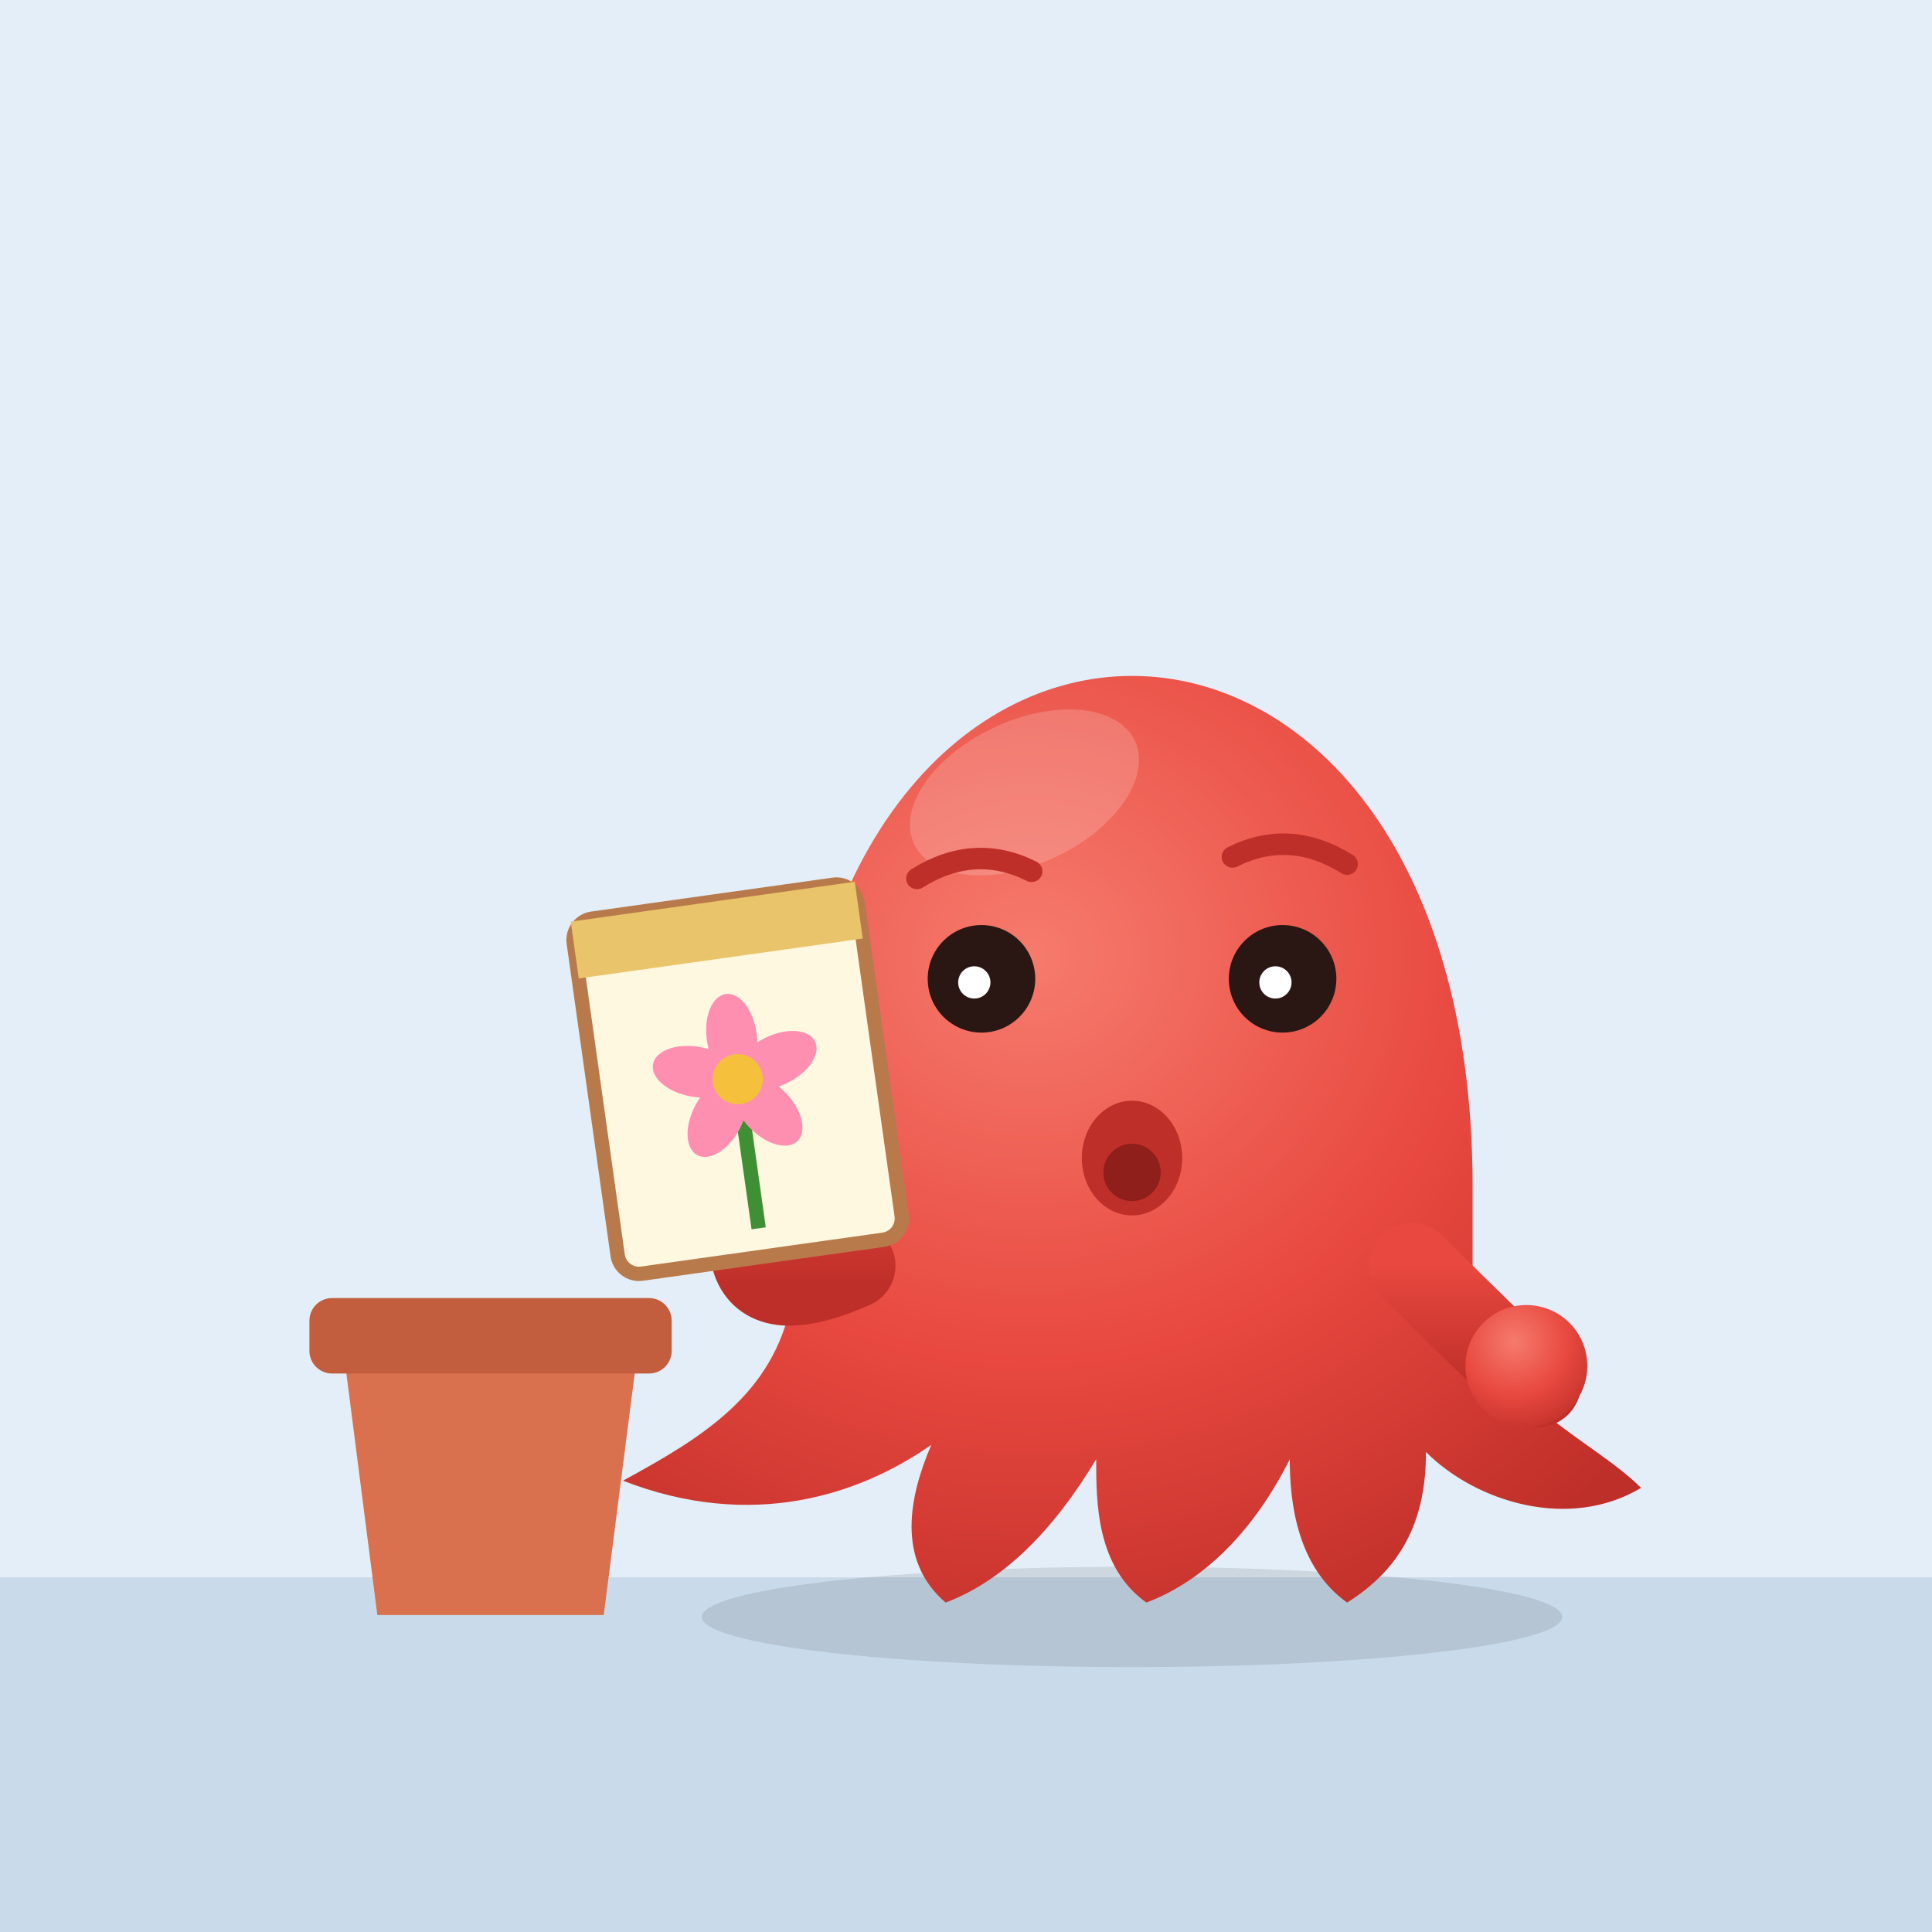
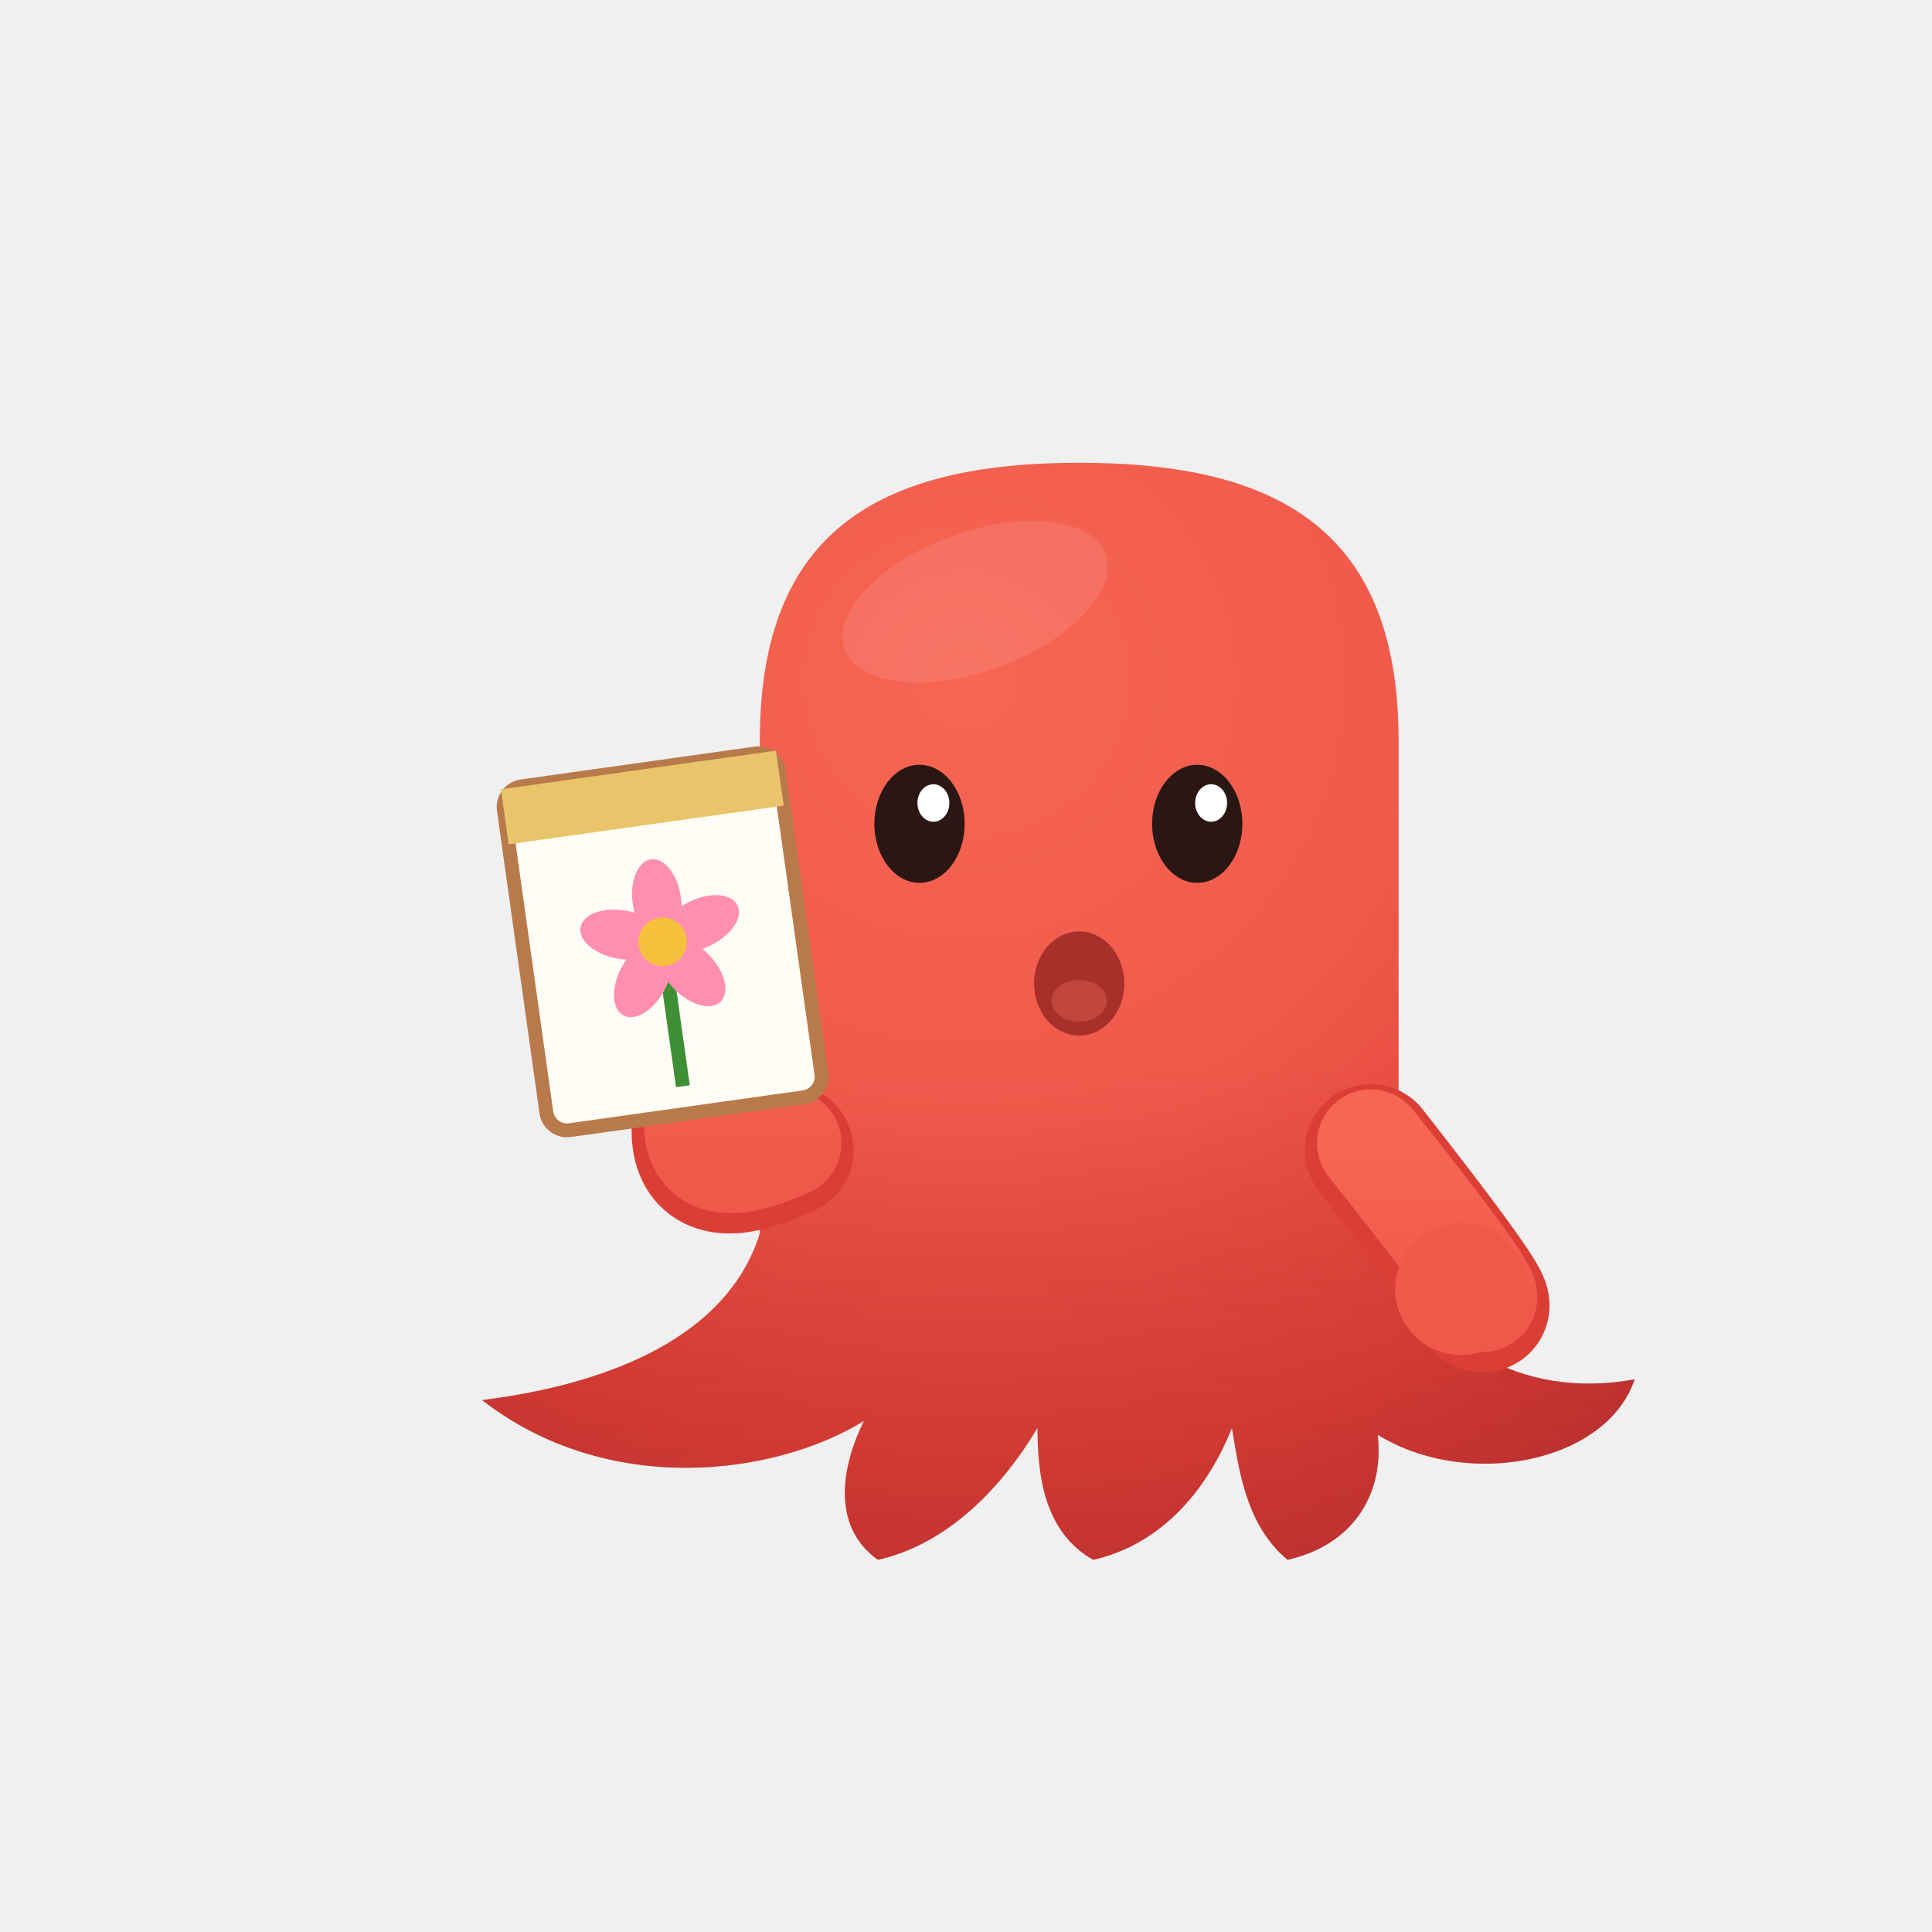
<svg xmlns="http://www.w3.org/2000/svg" viewBox="0 0 512 512" width="512" height="512">
  <defs>
-     <radialGradient id="bodyGrad" cx="0.4" cy="0.3" r="0.8">
-       <stop offset="0" stop-color="#F67B6D" />
-       <stop offset="0.55" stop-color="#E8483F" />
-       <stop offset="1" stop-color="#BF2F29" />
+     <radialGradient id="bodyGrad" cx="0.42" cy="0.2" r="0.9">
+       <stop offset="0" stop-color="#F66653" />
+       <stop offset="0.45" stop-color="#F0594A" />
+       <stop offset="0.8" stop-color="#DB3E34" />
+       <stop offset="1" stop-color="#B92F2F" />
    </radialGradient>
+     <linearGradient id="hemShade" x1="0" y1="0" x2="0" y2="1">
+       <stop offset="0.55" stop-color="#B92F2F" stop-opacity="0" />
+       <stop offset="1" stop-color="#B92F2F" stop-opacity=".45" />
+     </linearGradient>
    <linearGradient id="armGrad" x1="0" y1="0" x2="0" y2="1">
-       <stop offset="0" stop-color="#E8483F" />
-       <stop offset="1" stop-color="#BF2F29" />
+       <stop offset="0" stop-color="#F66653" />
+       <stop offset="1" stop-color="#F0594A" />
    </linearGradient>
  </defs>
-   <rect width="512" height="512" fill="#E3EEF8" />
-   <rect x="0" y="418" width="512" height="94" fill="#C9DAEA" />
-   <path d="M 90 350 L 170 350 L 160 428 L 100 428 Z" fill="#D9714E" />
-   <rect x="82" y="344" width="96" height="20" rx="6" fill="#C25E3D" />
-   <ellipse cx="300" cy="428.5" rx="114" ry="13.3" fill="#000" opacity=".10" />
-   <g transform="translate(300 286) rotate(0) scale(0.95 0.95)">
-     <path d="M -95 30 C -95 -160 95 -160 95 30 L 95 62   C 100 90 128 100 142 114 C 122 126 96 118 82 104   C 82 122 76 136 60 146 C 46 136 44 118 44 106   C 34 126 20 140 4 146 C -10 136 -10 118 -10 106   C -22 126 -36 140 -52 146 C -66 134 -62 116 -56 102   C -76 116 -106 126 -142 112 C -120 100 -100 88 -95 62 Z" fill="url(#bodyGrad)" />
-     <ellipse cx="-30" cy="-80" rx="34" ry="20" fill="#fff" opacity=".18" transform="rotate(-25 -30 -80)" />
-     <circle cx="-42" cy="-28" r="15" fill="#2A1714" />
-     <circle cx="-44" cy="-27" r="4.5" fill="#FFFFFF" />
-     <circle cx="42" cy="-28" r="15" fill="#2A1714" />
-     <circle cx="40" cy="-27" r="4.5" fill="#FFFFFF" />
-     <path d="M -60 -56 Q -44 -66 -28 -58 M 28 -62 Q 44 -70 60 -60" fill="none" stroke="#BF2F29" stroke-width="6" stroke-linecap="round" />
-     <ellipse cx="0" cy="22" rx="14" ry="16" fill="#BF2F29" />
-     <ellipse cx="0" cy="26" rx="8" ry="8" fill="#8E1F1A" />
-     <path d="M -78 52 Q -119 70 -100 20" fill="none" stroke="url(#armGrad)" stroke-width="24" stroke-linecap="round" />
-     <circle cx="-100" cy="20" r="17" fill="url(#bodyGrad)" />
-     <path d="M 78 52 Q 124 98 110 80" fill="none" stroke="url(#armGrad)" stroke-width="24" stroke-linecap="round" />
-     <circle cx="110" cy="80" r="17" fill="url(#bodyGrad)" />
-     <g transform="rotate(-8 -110 0)">
-       <rect x="-150" y="-50" width="80" height="100" rx="6" fill="#FFF8E1" stroke="#B97A4B" stroke-width="4" />
-       <rect x="-150" y="-50" width="80" height="16" fill="#E9C46A" />
-       <path d="M -110 42 L -110 6" stroke="#3F8F34" stroke-width="4" />
-       <ellipse cx="-110" cy="-12" rx="7" ry="12" fill="#FF8FB1" transform="rotate(0 -110 0)" />
-       <ellipse cx="-110" cy="-12" rx="7" ry="12" fill="#FF8FB1" transform="rotate(72 -110 0)" />
-       <ellipse cx="-110" cy="-12" rx="7" ry="12" fill="#FF8FB1" transform="rotate(144 -110 0)" />
-       <ellipse cx="-110" cy="-12" rx="7" ry="12" fill="#FF8FB1" transform="rotate(216 -110 0)" />
-       <ellipse cx="-110" cy="-12" rx="7" ry="12" fill="#FF8FB1" transform="rotate(288 -110 0)" />
-       <circle cx="-110" cy="0" r="7" fill="#F5C13D" />
+   <g transform="translate(286 268) rotate(0) scale(0.92 0.92)">
+     <path d="M -92 64   L -92 -78 C -92 -138 -58 -158 0 -158 C 58 -158 92 -138 92 -78 L 92 64   C 98 96 128 112 160 106 C 152 130 112 138 86 122   C 88 140 78 154 60 158 C 48 148 46 132 44 120   C 36 140 22 154 4 158 C -10 150 -12 134 -12 120   C -24 140 -40 154 -58 158 C -72 148 -68 130 -62 118   C -88 134 -136 140 -172 112 C -140 108 -102 96 -92 64 Z" fill="url(#bodyGrad)" />
+     <path d="M -92 64   L -92 -78 C -92 -138 -58 -158 0 -158 C 58 -158 92 -138 92 -78 L 92 64   C 98 96 128 112 160 106 C 152 130 112 138 86 122   C 88 140 78 154 60 158 C 48 148 46 132 44 120   C 36 140 22 154 4 158 C -10 150 -12 134 -12 120   C -24 140 -40 154 -58 158 C -72 148 -68 130 -62 118   C -88 134 -136 140 -172 112 C -140 108 -102 96 -92 64 Z" fill="url(#hemShade)" />
+     <ellipse cx="-30" cy="-118" rx="40" ry="20" fill="#fff" opacity=".10" transform="rotate(-20 -30 -118)" />
+     <ellipse cx="-46" cy="-54" rx="13" ry="17" fill="#2A1612" />
+     <ellipse cx="-42" cy="-60" rx="4.6" ry="5.4" fill="#FFFFFF" />
+     <ellipse cx="34" cy="-54" rx="13" ry="17" fill="#2A1612" />
+     <ellipse cx="38" cy="-60" rx="4.6" ry="5.4" fill="#FFFFFF" />
+     <ellipse cx="0" cy="-8" rx="13" ry="15" fill="#A8302A" />
+     <ellipse cx="0" cy="-3" rx="8" ry="6" fill="#C2453C" />
+     <path d="M -84 40 Q -126 60 -100 0" fill="none" stroke="#DB3E34" stroke-width="38" stroke-linecap="round" />
+     <path d="M -84 38 Q -126 57 -100 -2" fill="none" stroke="url(#armGrad)" stroke-width="31" stroke-linecap="round" />
+     <circle cx="-100" cy="0" r="19" fill="#F0594A" />
+     <path d="M 84 40 Q 131 100 110 80" fill="none" stroke="#DB3E34" stroke-width="38" stroke-linecap="round" />
+     <path d="M 84 38 Q 131 97 110 78" fill="none" stroke="url(#armGrad)" stroke-width="31" stroke-linecap="round" />
+     <circle cx="110" cy="80" r="19" fill="#F0594A" />
+     <g transform="rotate(-8 -120 -20)">
+       <rect x="-160" y="-70" width="80" height="100" rx="6" fill="#FFFDF6" stroke="#B97A4B" stroke-width="4" />
+       <rect x="-160" y="-70" width="80" height="16" fill="#E9C46A" />
+       <path d="M -120 22 L -120 -14" stroke="#3F8F34" stroke-width="4" />
+       <ellipse cx="-120" cy="-32" rx="7" ry="12" fill="#FF8FB1" transform="rotate(0 -120 -20)" />
+       <ellipse cx="-120" cy="-32" rx="7" ry="12" fill="#FF8FB1" transform="rotate(72 -120 -20)" />
+       <ellipse cx="-120" cy="-32" rx="7" ry="12" fill="#FF8FB1" transform="rotate(144 -120 -20)" />
+       <ellipse cx="-120" cy="-32" rx="7" ry="12" fill="#FF8FB1" transform="rotate(216 -120 -20)" />
+       <ellipse cx="-120" cy="-32" rx="7" ry="12" fill="#FF8FB1" transform="rotate(288 -120 -20)" />
+       <circle cx="-120" cy="-20" r="7" fill="#F5C13D" />
    </g>
  </g>
</svg>
